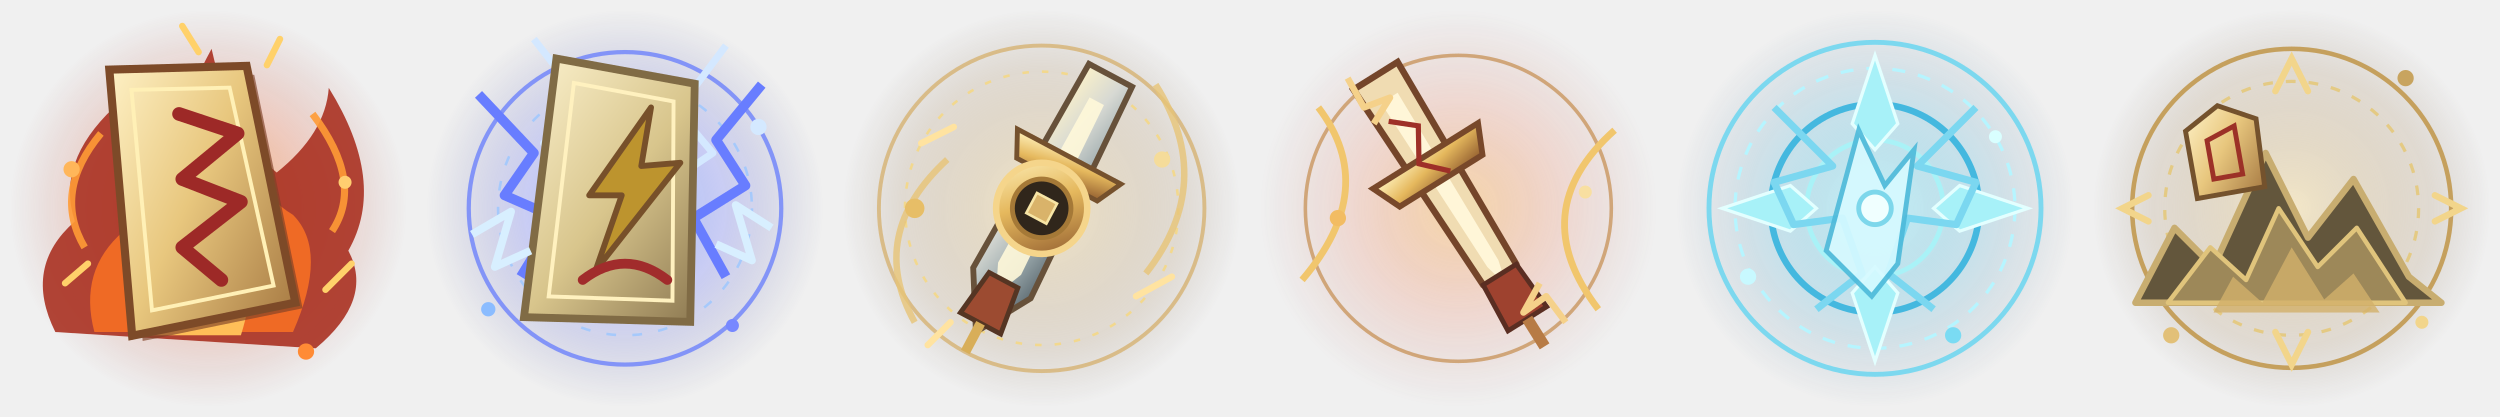
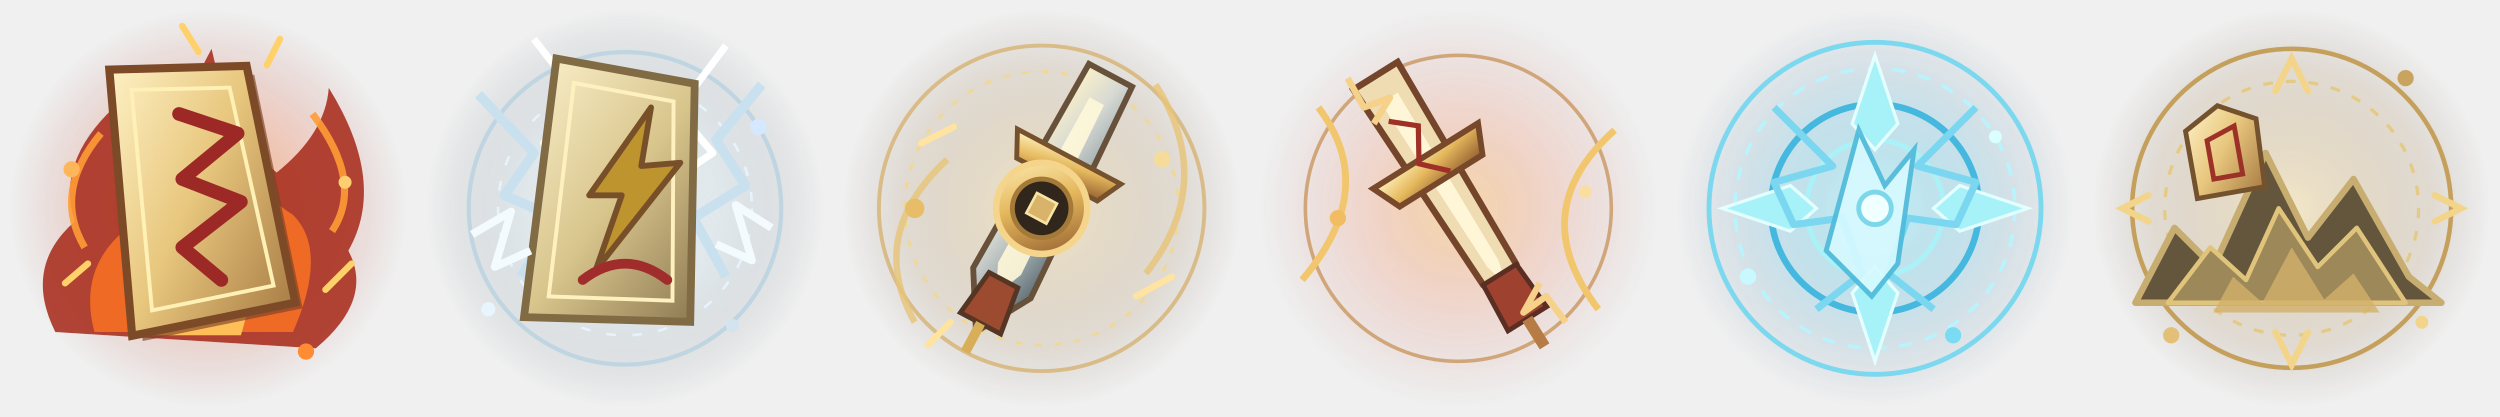
<svg xmlns="http://www.w3.org/2000/svg" width="768" height="128" viewBox="0 0 768 128">
  <defs>
    <radialGradient id="fireAura">
      <stop stop-color="#ffb43b" stop-opacity=".6" />
      <stop offset=".55" stop-color="#e94d1c" stop-opacity=".22" />
      <stop offset="1" stop-color="#8b1c16" stop-opacity="0" />
    </radialGradient>
    <linearGradient id="paper" x1="0" y1="0" x2="1" y2="1">
      <stop stop-color="#fff3c9" />
      <stop offset=".48" stop-color="#e8c77e" />
      <stop offset="1" stop-color="#a77a43" />
    </linearGradient>
    <linearGradient id="gold" x1="0" y1="0" x2="1" y2="1">
      <stop stop-color="#fff2bd" />
      <stop offset=".45" stop-color="#e5b85d" />
      <stop offset="1" stop-color="#8a552b" />
    </linearGradient>
    <linearGradient id="bluePaper" x1="0" y1="0" x2="1" y2="1">
      <stop stop-color="#f8edc7" />
      <stop offset=".5" stop-color="#d8c58c" />
      <stop offset="1" stop-color="#8d7952" />
    </linearGradient>
    <linearGradient id="steel" x1="0" y1="0" x2="1" y2="1">
      <stop stop-color="#fff4c8" />
      <stop offset=".35" stop-color="#d7d9d3" />
      <stop offset=".65" stop-color="#9caaad" />
      <stop offset="1" stop-color="#4d5b63" />
    </linearGradient>
    <radialGradient id="thunderAura">
-       <stop stop-color="#7bbaff" stop-opacity=".55" />
-       <stop offset=".5" stop-color="#4d5cff" stop-opacity=".24" />
-       <stop offset="1" stop-color="#171e73" stop-opacity="0" />
+       <stop stop-color="#f2fbff" stop-opacity=".62" />
+       <stop offset=".5" stop-color="#b8d3e1" stop-opacity=".28" />
+       <stop offset="1" stop-color="#263b49" stop-opacity="0" />
    </radialGradient>
    <radialGradient id="waterAura">
      <stop stop-color="#9ef5ff" stop-opacity=".5" />
      <stop offset=".55" stop-color="#2ca5d2" stop-opacity=".2" />
      <stop offset="1" stop-color="#143e6c" stop-opacity="0" />
    </radialGradient>
    <radialGradient id="earthAura">
      <stop stop-color="#f8d98b" stop-opacity=".4" />
      <stop offset=".7" stop-color="#8f6832" stop-opacity=".16" />
      <stop offset="1" stop-color="#4c3521" stop-opacity="0" />
    </radialGradient>
  </defs>
  <g transform="translate(64 64)">
    <circle r="61" fill="url(#fireAura)" />
    <path d="M-47 38 Q-57 18 -41 4 Q-47 -14 -29 -31 Q-26 -8 -16 -3 Q-12 -25 1 -49 Q7 -22 21 -11 Q36 -23 37 -37 Q55 -8 43 13 Q51 28 33 43Z" fill="#a82d1e" opacity=".88" />
    <path d="M-35 38 Q-40 19 -26 7 Q-28 -5 -16 -20 Q-13 -2 -4 2 Q2 -20 10 -30 Q11 -7 26 2 Q37 13 26 38Z" fill="#ef6a25" />
    <path d="M-23 39 Q-24 21 -13 12 Q-13 0 -4 -10 Q1 6 9 12 Q16 20 10 39Z" fill="#ffbf58" />
    <path d="M-20 -43 L19 -39 L25 34 L-25 38Z" fill="#7e4026" opacity=".65" transform="rotate(-7)" />
    <path d="M-25 -46 L17 -42 L23 32 L-28 36Z" fill="url(#paper)" stroke="#7d4a28" stroke-width="2.5" transform="rotate(-7)" />
    <path d="M-19 -39 L11 -36 L17 26 L-21 29Z" fill="none" stroke="#fff0b6" stroke-width="1.2" transform="rotate(-7)" />
    <path d="M-9 -29 L9 -23 L-8 -9 L10 -2 L-8 12 L4 22" fill="none" stroke="#9d2927" stroke-width="4.2" stroke-linecap="round" stroke-linejoin="round" />
    <path d="M-33 -23 Q-48 -5 -38 12 M32 -29 Q48 -8 38 7" fill="none" stroke="#ff9b35" stroke-width="2.2" opacity=".9" />
    <path d="M-44 23 L-37 17 M36 25 L44 17 M-8 -56 L-3 -48 M22 -52 L18 -44" stroke="#ffd16a" stroke-width="2" stroke-linecap="round" />
    <circle cx="-42" cy="-12" r="2.5" fill="#ffb65a" />
    <circle cx="42" cy="-8" r="2" fill="#ffce70" />
    <circle cx="30" cy="44" r="2.5" fill="#ff8b35" />
  </g>
  <g transform="translate(192 64)">
    <circle r="61" fill="url(#thunderAura)" />
-     <circle r="48" fill="none" stroke="#536dff" stroke-width="1.3" opacity=".65" />
-     <circle r="39" fill="none" stroke="#9bc7ff" stroke-width=".8" stroke-dasharray="3 5" opacity=".8" />
-     <path d="M-45 -35 L-28 -17 L-37 -4 L-21 3 L-32 21 M42 -38 L28 -21 L37 -7 L21 3 L31 21" fill="none" stroke="#687dff" stroke-width="3" stroke-linejoin="round" />
-     <path d="M-28 -52 L-14 -34 L-25 -20 L-11 -12 L-18 4 M31 -50 L16 -30 L27 -17 L12 -7 L18 9" fill="none" stroke="#d4e8ff" stroke-width="2.2" stroke-linejoin="round" />
+     <circle r="48" fill="none" stroke="#b7d1e1" stroke-width="1.3" opacity=".78" />
+     <circle r="39" fill="none" stroke="#e7f5ff" stroke-width=".8" stroke-dasharray="3 5" opacity=".9" />
+     <path d="M-45 -35 L-28 -17 L-37 -4 L-21 3 L-32 21 M42 -38 L28 -21 L37 -7 L21 3 L31 21" fill="none" stroke="#c9e1ef" stroke-width="3" stroke-linejoin="round" />
+     <path d="M-28 -52 L-14 -34 L-25 -20 L-11 -12 L-18 4 M31 -50 L16 -30 L27 -17 L12 -7 L18 9" fill="none" stroke="#ffffff" stroke-width="2.2" stroke-linejoin="round" />
    <path d="M-25 -44 L18 -40 L23 33 L-28 36Z" fill="url(#bluePaper)" stroke="#806b45" stroke-width="2.4" transform="rotate(5)" />
    <path d="M-19 -37 L12 -34 L17 27 L-21 29Z" fill="none" stroke="#fff1bf" stroke-width="1.2" transform="rotate(5)" />
    <path d="M8 -31 L-11 -4 L-1 -4 L-9 19 L17 -14 L5 -13Z" fill="#bd942e" stroke="#77502a" stroke-width="1.8" stroke-linejoin="round" />
    <path d="M-13 22 Q0 12 13 22" fill="none" stroke="#a12c2c" stroke-width="3" stroke-linecap="round" />
-     <path d="M-47 8 L-35 1 L-40 18 L-29 13 M45 6 L34 -1 L39 16 L28 11" fill="none" stroke="#d8efff" stroke-width="2.4" stroke-linejoin="round" />
-     <circle cx="-42" cy="31" r="2.2" fill="#8bbcff" />
+     <path d="M-47 8 L-35 1 L-40 18 L-29 13 M45 6 L34 -1 L39 16 L28 11" fill="none" stroke="#f4fbff" stroke-width="2.4" stroke-linejoin="round" />
+     <circle cx="-42" cy="31" r="2.2" fill="#e7f5ff" />
    <circle cx="41" cy="-25" r="2.5" fill="#d4e9ff" />
-     <circle cx="33" cy="36" r="2" fill="#7788ff" />
+     <circle cx="33" cy="36" r="2" fill="#d1e4f0" />
  </g>
  <g transform="translate(320 64)">
    <circle r="61" fill="url(#earthAura)" />
    <circle r="50" fill="none" stroke="#d3a85a" stroke-width="1.2" opacity=".65" />
    <circle r="42" fill="none" stroke="#f2d88e" stroke-width=".8" stroke-dasharray="2 4" />
    <path d="M-39 35 Q-54 8 -29 -15 M35 -38 Q54 -8 32 20" fill="none" stroke="#e7c477" stroke-width="2" opacity=".8" />
    <g transform="rotate(28)">
      <path d="M-8 -46 L7 -46 L10 26 L0 43 L-10 26Z" fill="url(#steel)" stroke="#67513a" stroke-width="1.8" />
      <path d="M-3 -37 L2 -37 L4 21 L0 30 L-4 21Z" fill="#fff8d9" opacity=".9" />
      <path d="M-18 -18 L18 -18 L14 -10 L-14 -10Z" fill="url(#gold)" stroke="#75512d" stroke-width="1.5" />
      <path d="M-5 25 L5 25 L7 40 L-7 40Z" fill="#9c4b31" stroke="#553523" stroke-width="1.5" />
      <path d="M0 40 L0 50" stroke="#d8ae59" stroke-width="3" />
      <circle cx="0" cy="0" r="14" fill="url(#gold)" stroke="#f5d58b" stroke-width="2" />
      <circle cx="0" cy="0" r="9" fill="#30261b" stroke="#a57937" stroke-width="1.5" />
      <rect x="-3.5" y="-3.5" width="7" height="7" fill="#d9b36a" stroke="#f7e5a5" stroke-width=".8" />
    </g>
    <path d="M-37 -20 L-27 -25 M29 27 L40 21 M-35 42 L-28 35" stroke="#ffe3a0" stroke-width="2" stroke-linecap="round" />
    <circle cx="-39" cy="0" r="3" fill="#e7be67" />
    <circle cx="37" cy="-15" r="2.5" fill="#f5dc9a" />
  </g>
  <g transform="translate(448 64)">
    <circle r="61" fill="url(#fireAura)" opacity=".65" />
    <circle r="47" fill="none" stroke="#c48c4d" stroke-width="1.1" opacity=".7" />
    <path d="M-48 22 Q-24 -6 -43 -31 M48 -24 Q20 1 43 31" fill="none" stroke="#f1c66d" stroke-width="2.1" />
    <g transform="rotate(-32)">
      <path d="M-8 -48 L8 -48 L6 24 L0 37 L-6 24Z" fill="#f0dcb2" stroke="#74452a" stroke-width="2" />
      <path d="M-3 -40 L3 -40 L2 20 L0 28 L-2 20Z" fill="#fff6d8" />
      <path d="M-19 -19 L19 -19 L15 -10 L-15 -10Z" fill="url(#gold)" stroke="#78482a" stroke-width="1.8" />
      <path d="M-6 24 L6 24 L7 40 L-7 40Z" fill="#9e422f" stroke="#5a2e22" stroke-width="1.5" />
      <path d="M0 40 L0 50" stroke="#b77b45" stroke-width="3.5" />
      <path d="M-4 -34 L3 -28 L-3 -18 L4 -11" fill="none" stroke="#9e3028" stroke-width="1.6" />
    </g>
    <path d="M-34 -40 L-29 -31 L-21 -34 L-26 -26 M33 35 L27 27 L20 32 L25 23" fill="none" stroke="#f5d18a" stroke-width="2" stroke-linejoin="round" />
    <circle cx="-37" cy="3" r="2.5" fill="#f2bc63" />
    <circle cx="39" cy="-5" r="2" fill="#f8dfa1" />
  </g>
  <g transform="translate(576 64)">
    <circle r="61" fill="url(#waterAura)" />
    <circle r="51" fill="none" stroke="#63d5f0" stroke-width="1.5" opacity=".8" />
    <circle r="43" fill="none" stroke="#b6f5ff" stroke-width="1" stroke-dasharray="4 4" />
    <circle r="32" fill="none" stroke="#44b8df" stroke-width="2" />
    <circle r="21" fill="none" stroke="#a9f2f7" stroke-width="1.5" />
    <path d="M0 -47 L7 -26 L0 -18 L-7 -26Z M47 0 L26 7 L18 0 L26 -7Z M0 47 L-7 26 L0 18 L7 26Z M-47 0 L-26 -7 L-18 0 L-26 7Z" fill="#a7f1f8" stroke="#e3ffff" stroke-width="1" />
    <path d="M-31 -31 L-13 -13 L-31 -8 L-25 5 L-10 3 L-4 20 L-18 31 M31 -31 L13 -13 L31 -8 L25 5 L10 3 L4 20 L18 31" fill="none" stroke="#7bd7f0" stroke-width="2.2" stroke-linejoin="round" />
    <path d="M-15 13 L-5 -24 L3 -7 L12 -18 L7 17 L-1 27Z" fill="#d6faff" stroke="#4db9d9" stroke-width="1.5" opacity=".9" />
    <circle r="5" fill="#f0ffff" stroke="#7dd7eb" stroke-width="1.5" />
    <circle cx="-39" cy="21" r="2.5" fill="#c8f9ff" />
    <circle cx="37" cy="-22" r="2" fill="#d9ffff" />
    <circle cx="24" cy="39" r="2.5" fill="#7adbf3" />
  </g>
  <g transform="translate(704 64)">
    <circle r="61" fill="url(#earthAura)" />
    <circle r="49" fill="none" stroke="#c5a05d" stroke-width="1.4" />
    <circle r="39" fill="none" stroke="#e4ca84" stroke-width="1" stroke-dasharray="3 4" />
    <path d="M-48 29 L-36 6 L-24 18 L-8 -17 L5 9 L19 -9 L36 21 L46 29Z" fill="#63563c" stroke="#c8ad70" stroke-width="2" stroke-linejoin="round" />
    <path d="M-38 29 L-25 12 L-14 22 L-4 0 L8 18 L20 6 L35 29Z" fill="#9d8859" stroke="#e0c47c" stroke-width="1.4" stroke-linejoin="round" />
    <path d="M-24 32 L-18 21 L-9 29 L0 12 L10 28 L19 20 L27 32Z" fill="#d2b06a" opacity=".8" />
    <path d="M-28 -29 L-17 -35 L-6 -29 L-7 -8 L-28 -8Z" fill="url(#paper)" stroke="#74522d" stroke-width="1.5" transform="rotate(-10)" />
    <path d="M-22 -25 L-13 -28 L-13 -13 L-22 -13Z" fill="none" stroke="#9c3127" stroke-width="1.5" transform="rotate(-10)" />
    <path d="M-5 -36 L0 -46 L5 -36 M-5 38 L0 48 L5 38 M-44 -4 L-52 0 L-44 4 M44 -4 L52 0 L44 4" fill="none" stroke="#f2d58b" stroke-width="2" stroke-linecap="round" />
    <circle cx="-37" cy="39" r="2.5" fill="#e2c078" />
    <circle cx="40" cy="35" r="2" fill="#f2d58b" />
    <circle cx="35" cy="-40" r="2.5" fill="#c8a45f" />
  </g>
</svg>
